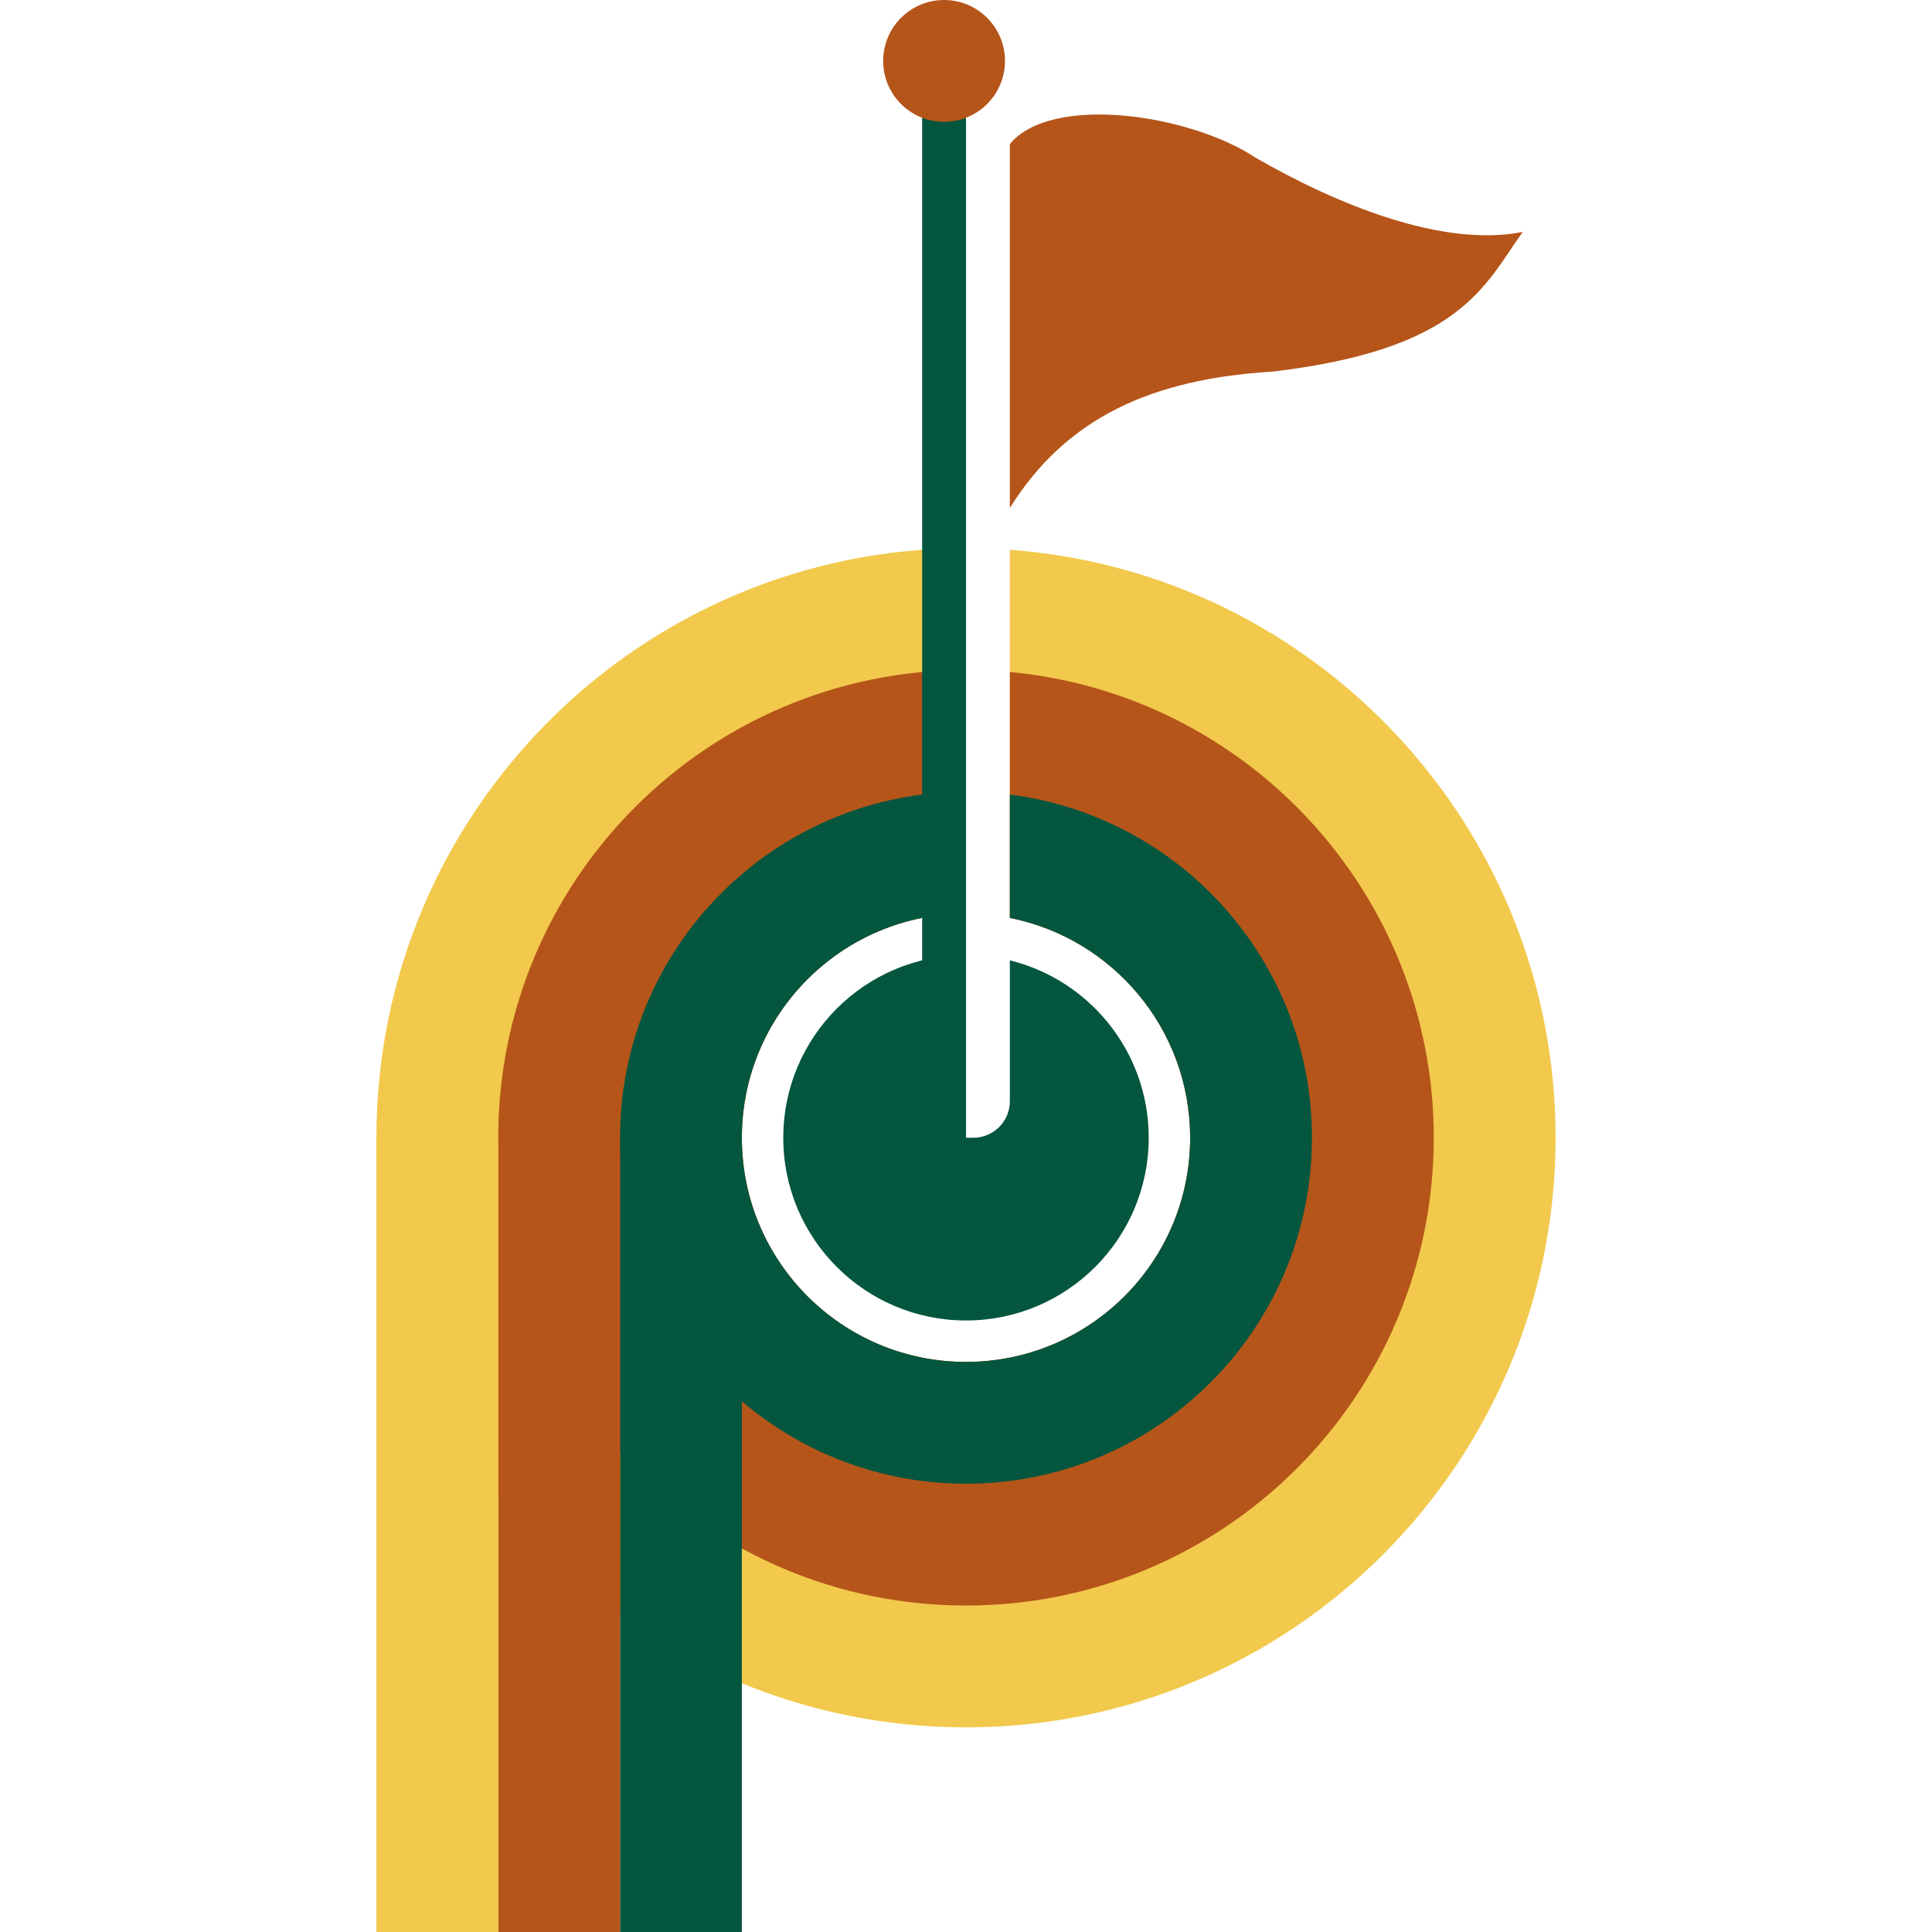
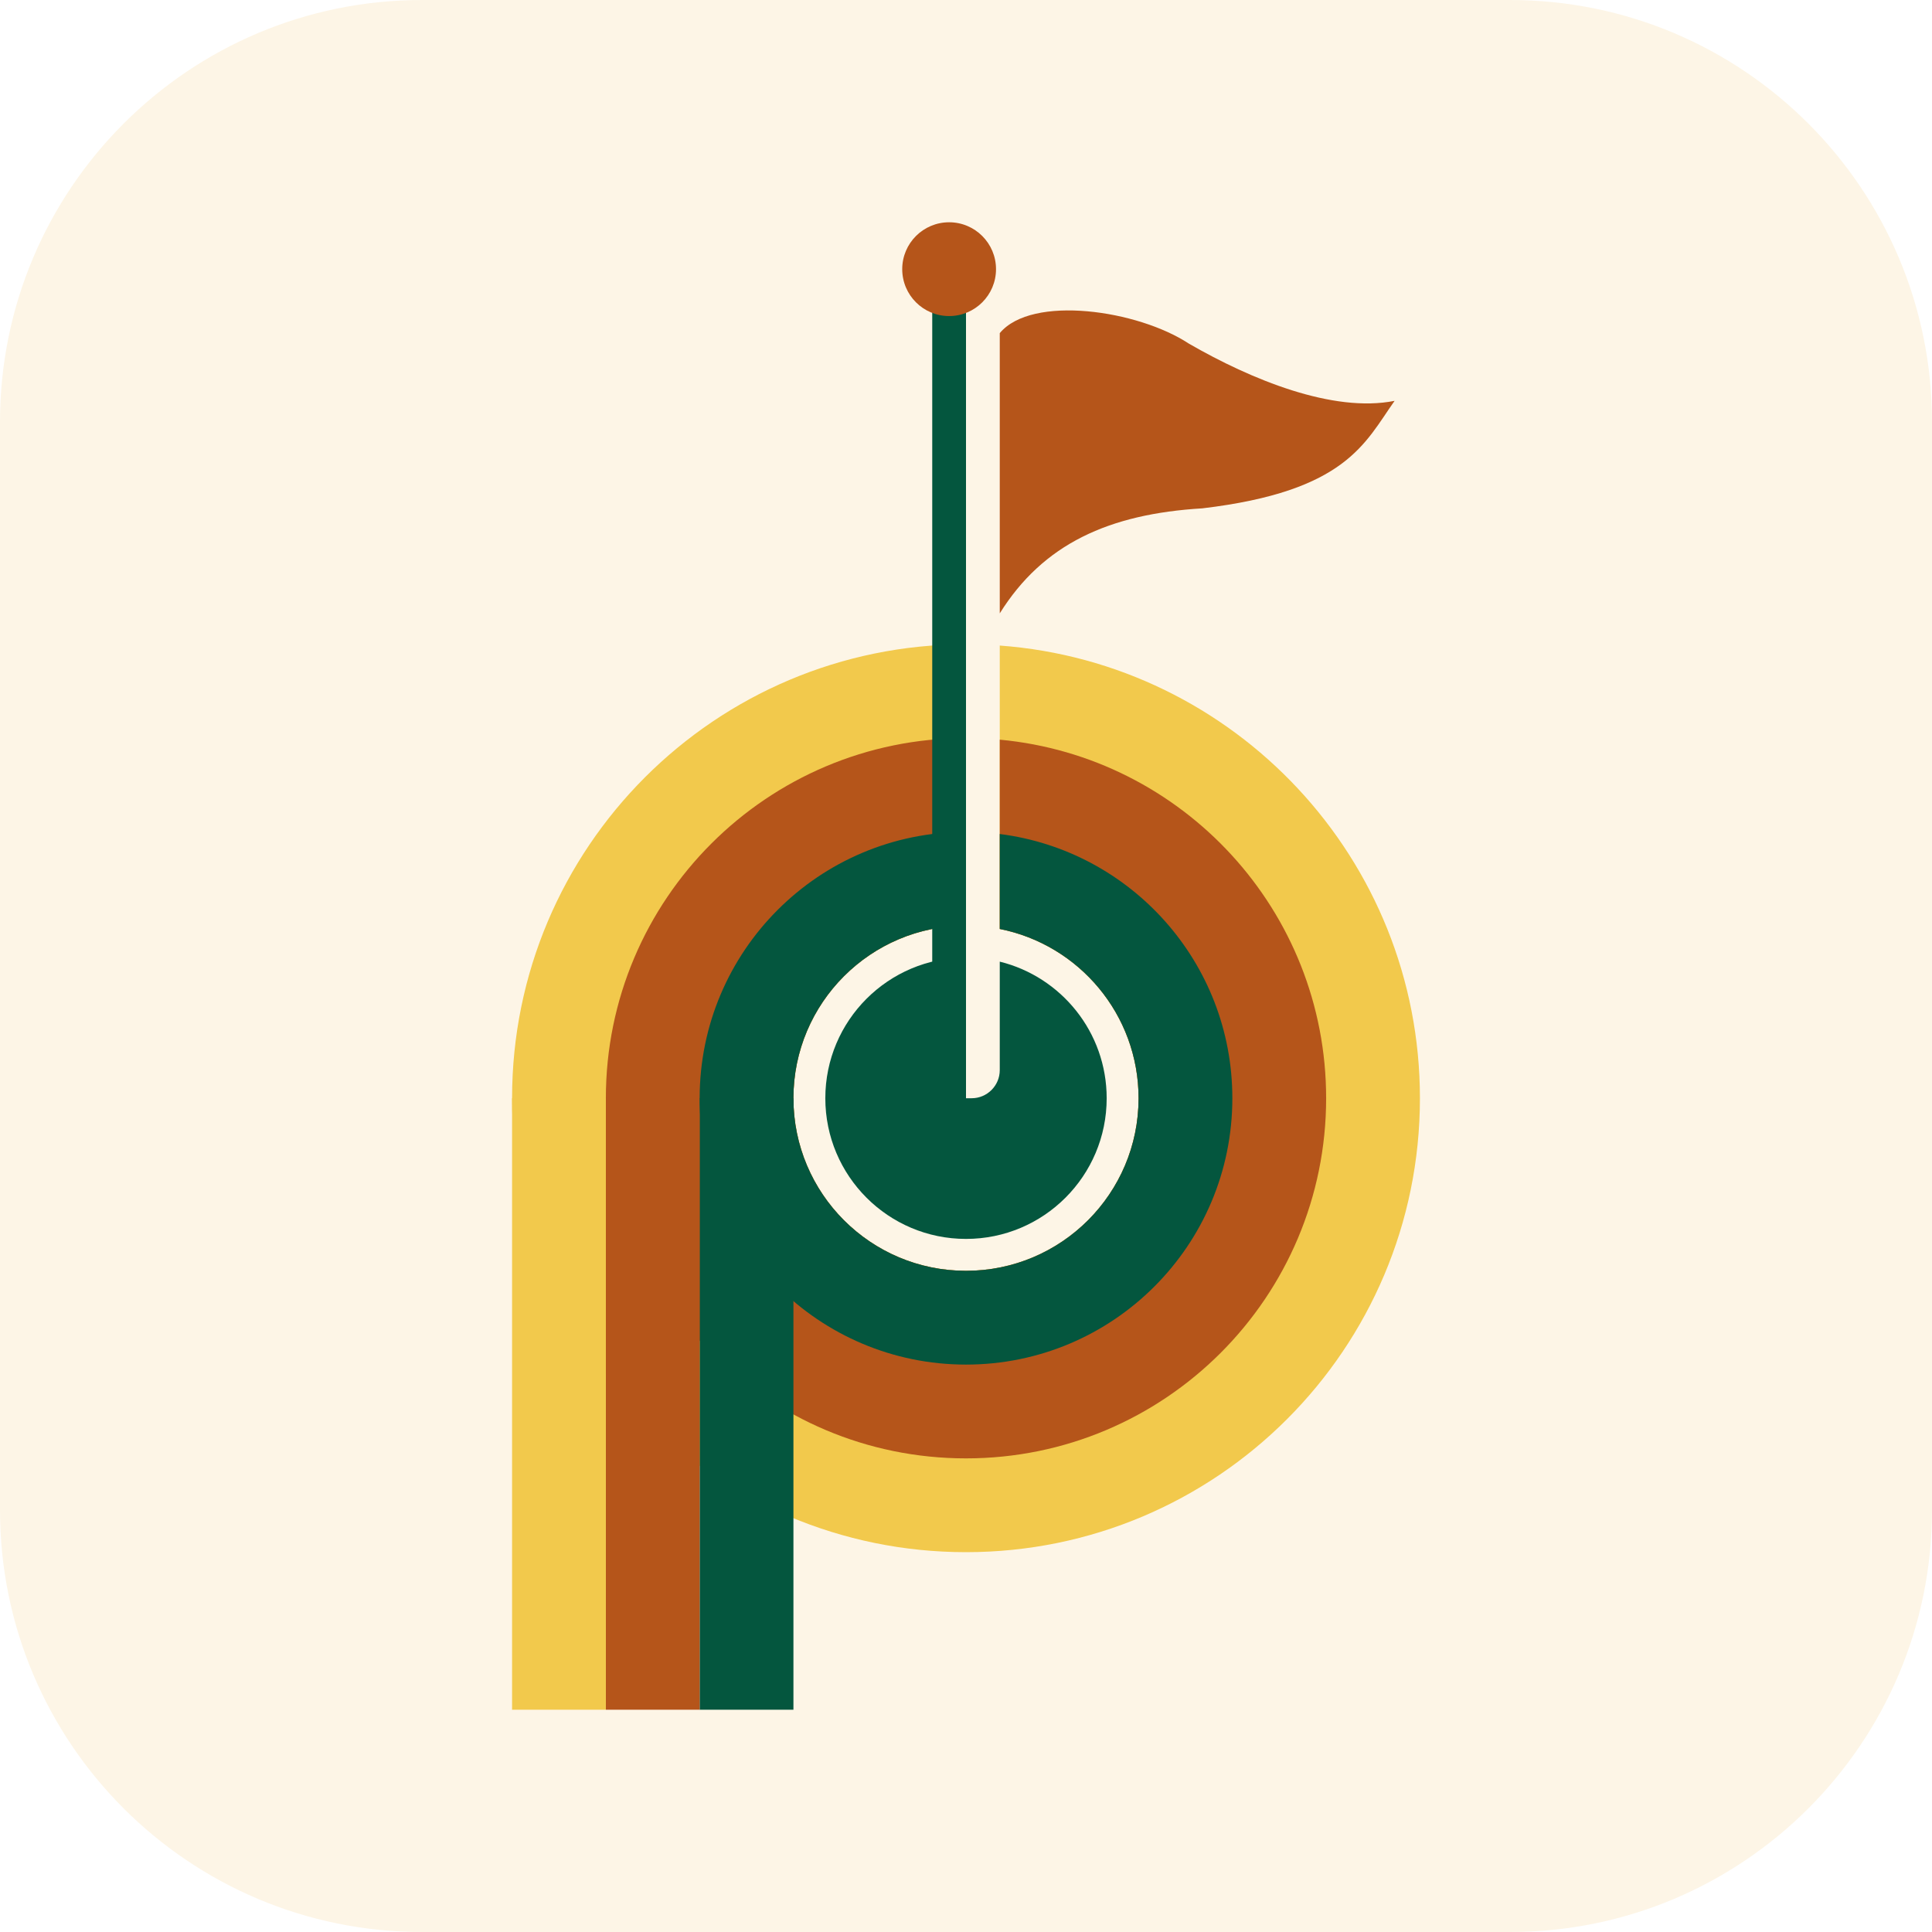
- <svg xmlns="http://www.w3.org/2000/svg" viewBox="-154.5 0 793 793">
+ <svg xmlns="http://www.w3.org/2000/svg" viewBox="-273 -118.5 1030 1030">
+   <rect x="-273" y="-118.5" width="1030" height="1030" rx="225" fill="#FDF5E6" />
  <path d="M242 375C191.19 375 150 416.19 150 467C150 517.81 191.19 559 242 559C292.81 559 334 517.81 334 467C334 422.35 302.192 385.131 260 376.762V225.66C385.247 234.869 484 339.402 484 467C484 600.653 375.653 709 242 709C108.347 709 0 600.653 0 467C0 333.347 108.347 225 242 225V375Z" fill="#F2C94C" />
  <path d="M242 375C191.19 375 150 416.19 150 467C150 517.81 191.19 559 242 559C292.81 559 334 517.81 334 467C334 422.35 302.192 385.131 260 376.762V275.833C357.598 284.907 434 367.031 434 467C434 573.039 348.039 659 242 659C135.961 659 50 573.039 50 467C50 360.961 135.961 275 242 275V375Z" fill="#B5551A" />
  <rect x="224" y="19" width="18" height="448" fill="#04563E" />
  <path d="M242 392V467H244.999C253.283 467 260 460.284 260 452V394.175C292.727 402.237 316.999 431.783 316.999 466.999C316.999 508.42 283.42 541.998 241.999 541.998C200.578 541.998 167 508.42 167 466.999C167 425.578 200.578 392 241.999 392H242Z" fill="#04563E" />
  <path d="M360.758 64.656C333.643 46.812 277.167 38.484 260 59.104V208.5C283.123 171.449 318.241 155.497 367.978 152.515C444.83 143.399 454.617 117.617 470.5 95.199C437.61 101.751 394 83.849 360.758 64.656Z" fill="#B5551A" />
  <circle cx="233" cy="25" r="25" fill="#B5551A" />
  <rect x="100" y="467" width="50" height="326" fill="#04563E" />
  <rect x="50" y="467" width="50" height="326" fill="#B5551A" />
  <rect y="467" width="50" height="326" fill="#F2C94C" />
  <path d="M242 375C191.19 375 150 416.19 150 467C150 517.81 191.19 559 242 559C292.81 559 334 517.81 334 467C334 422.35 302.192 385.131 260 376.762V326.13C329.926 334.975 384 394.673 384 467C384 545.424 320.424 609 242 609C163.576 609 100 545.424 100 467C100 388.576 163.576 325 242 325V375Z" fill="#04563E" />
</svg>
